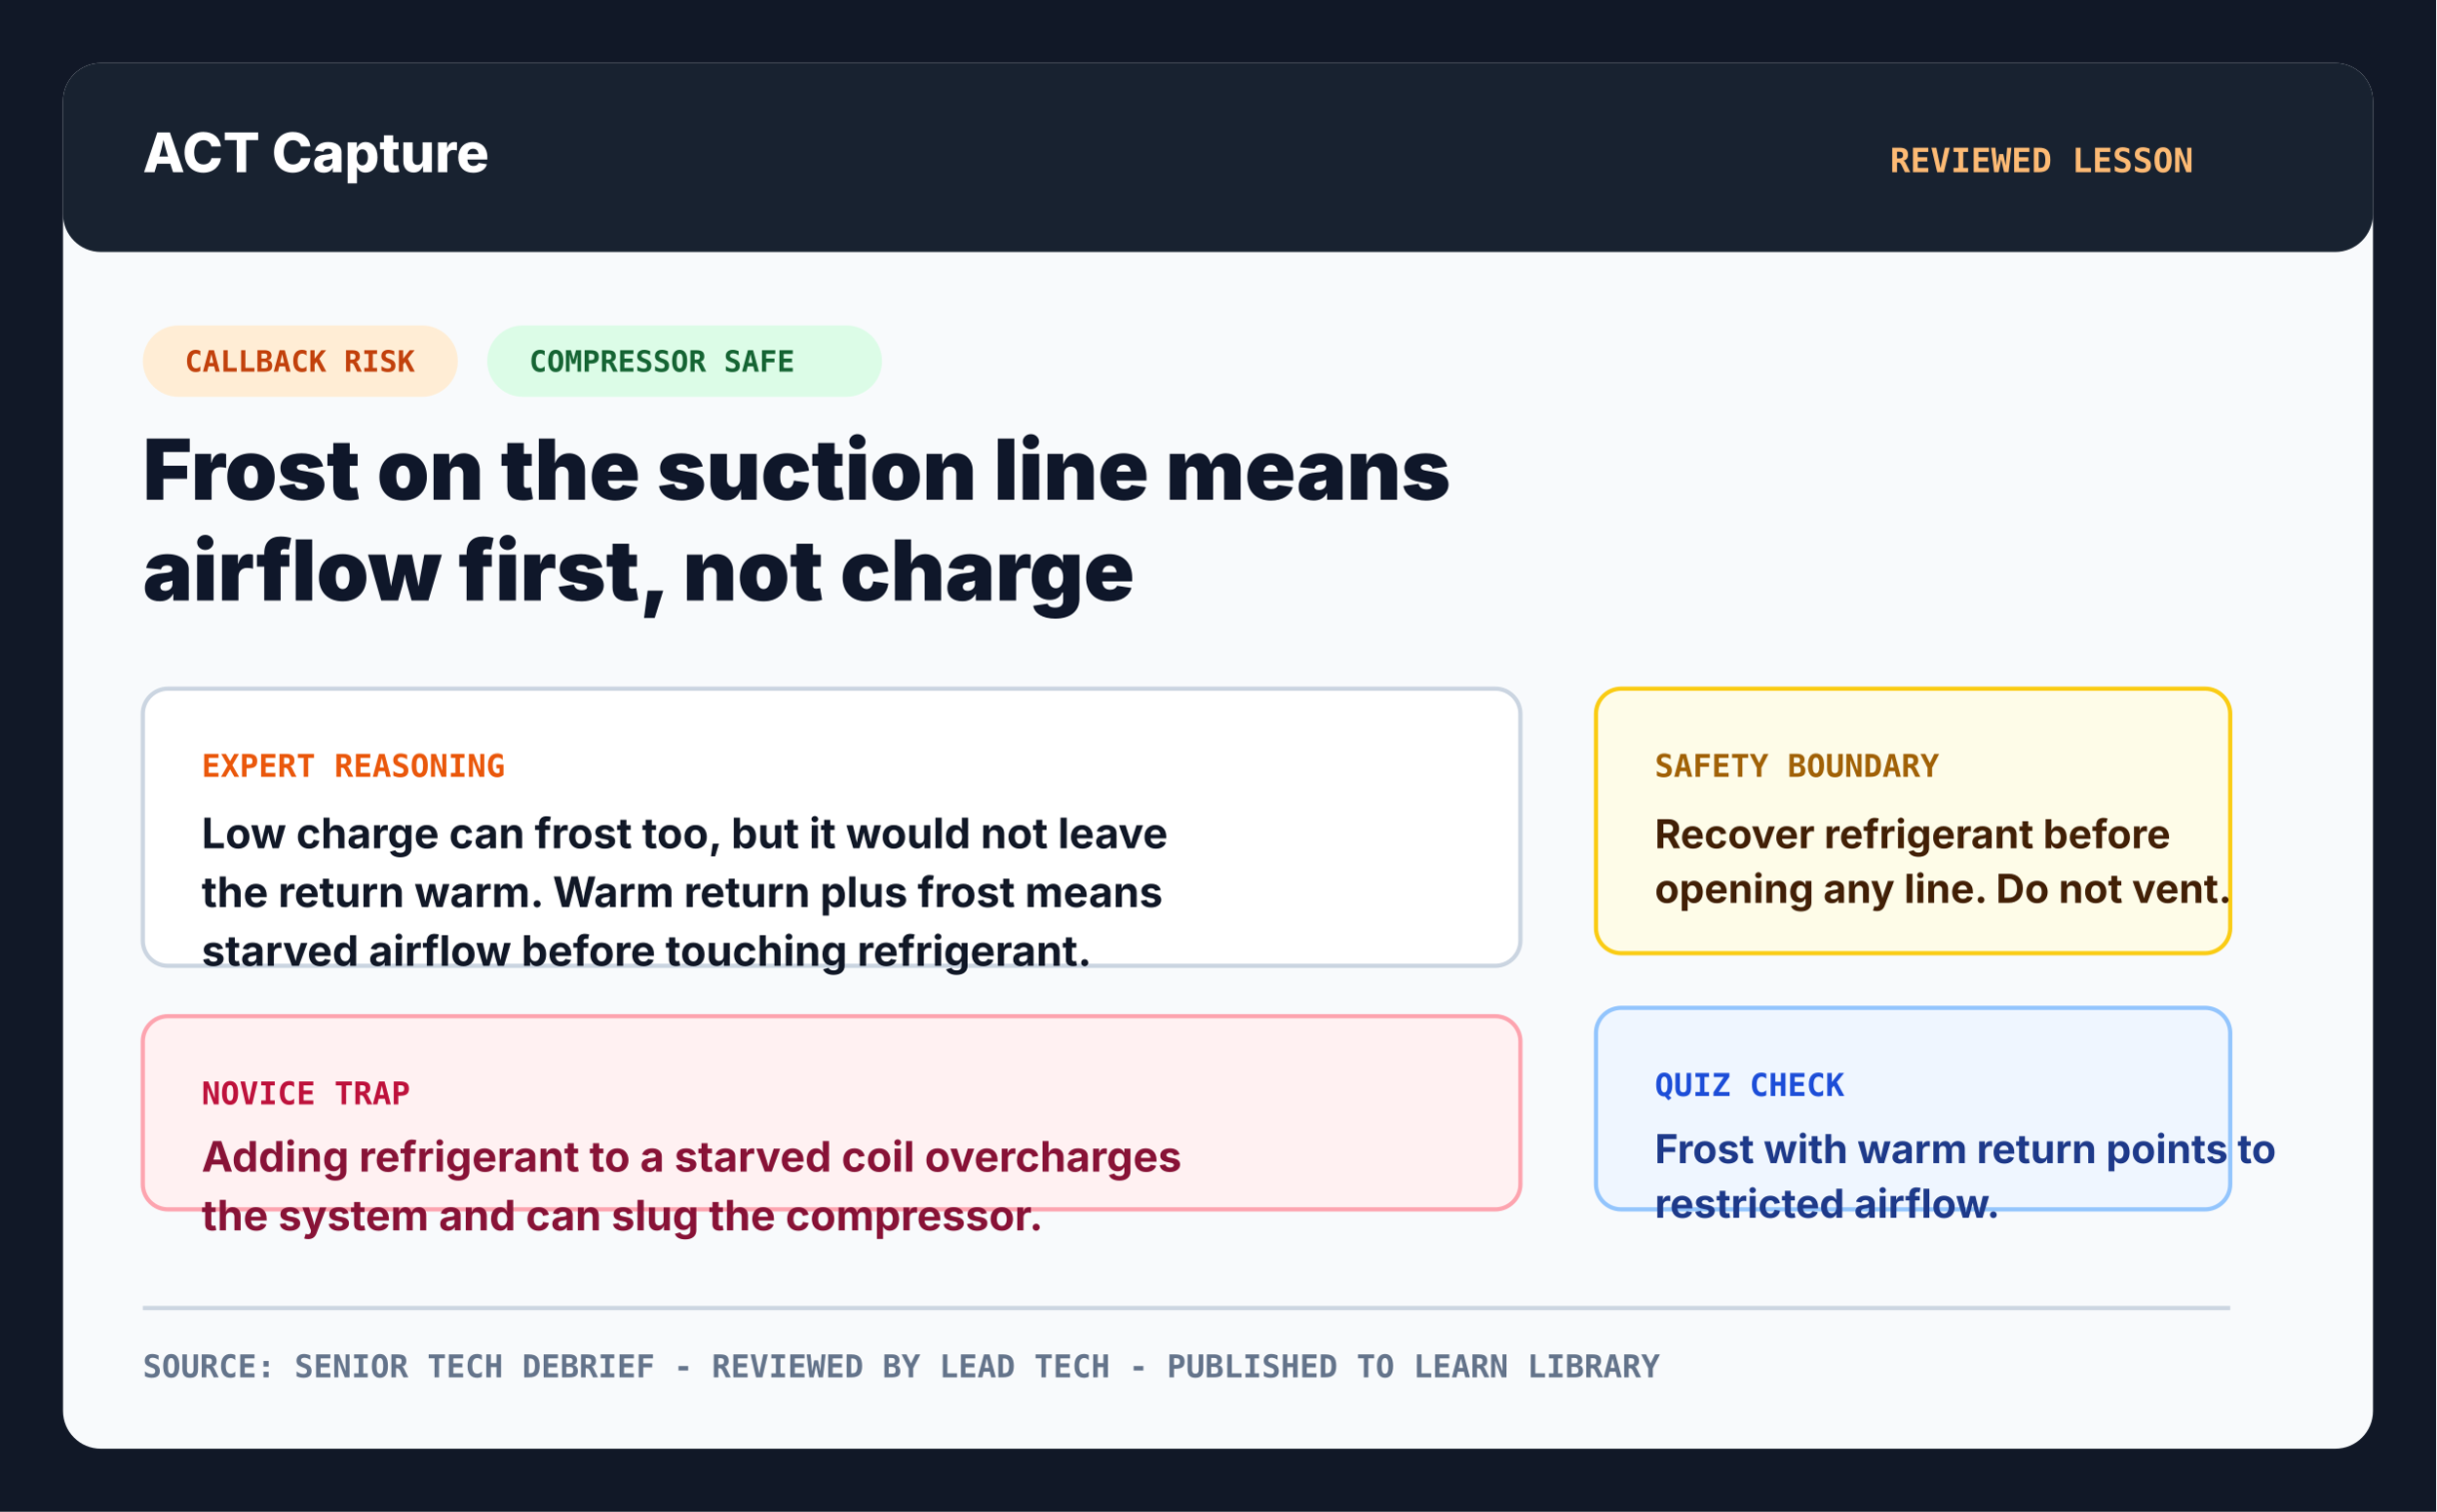
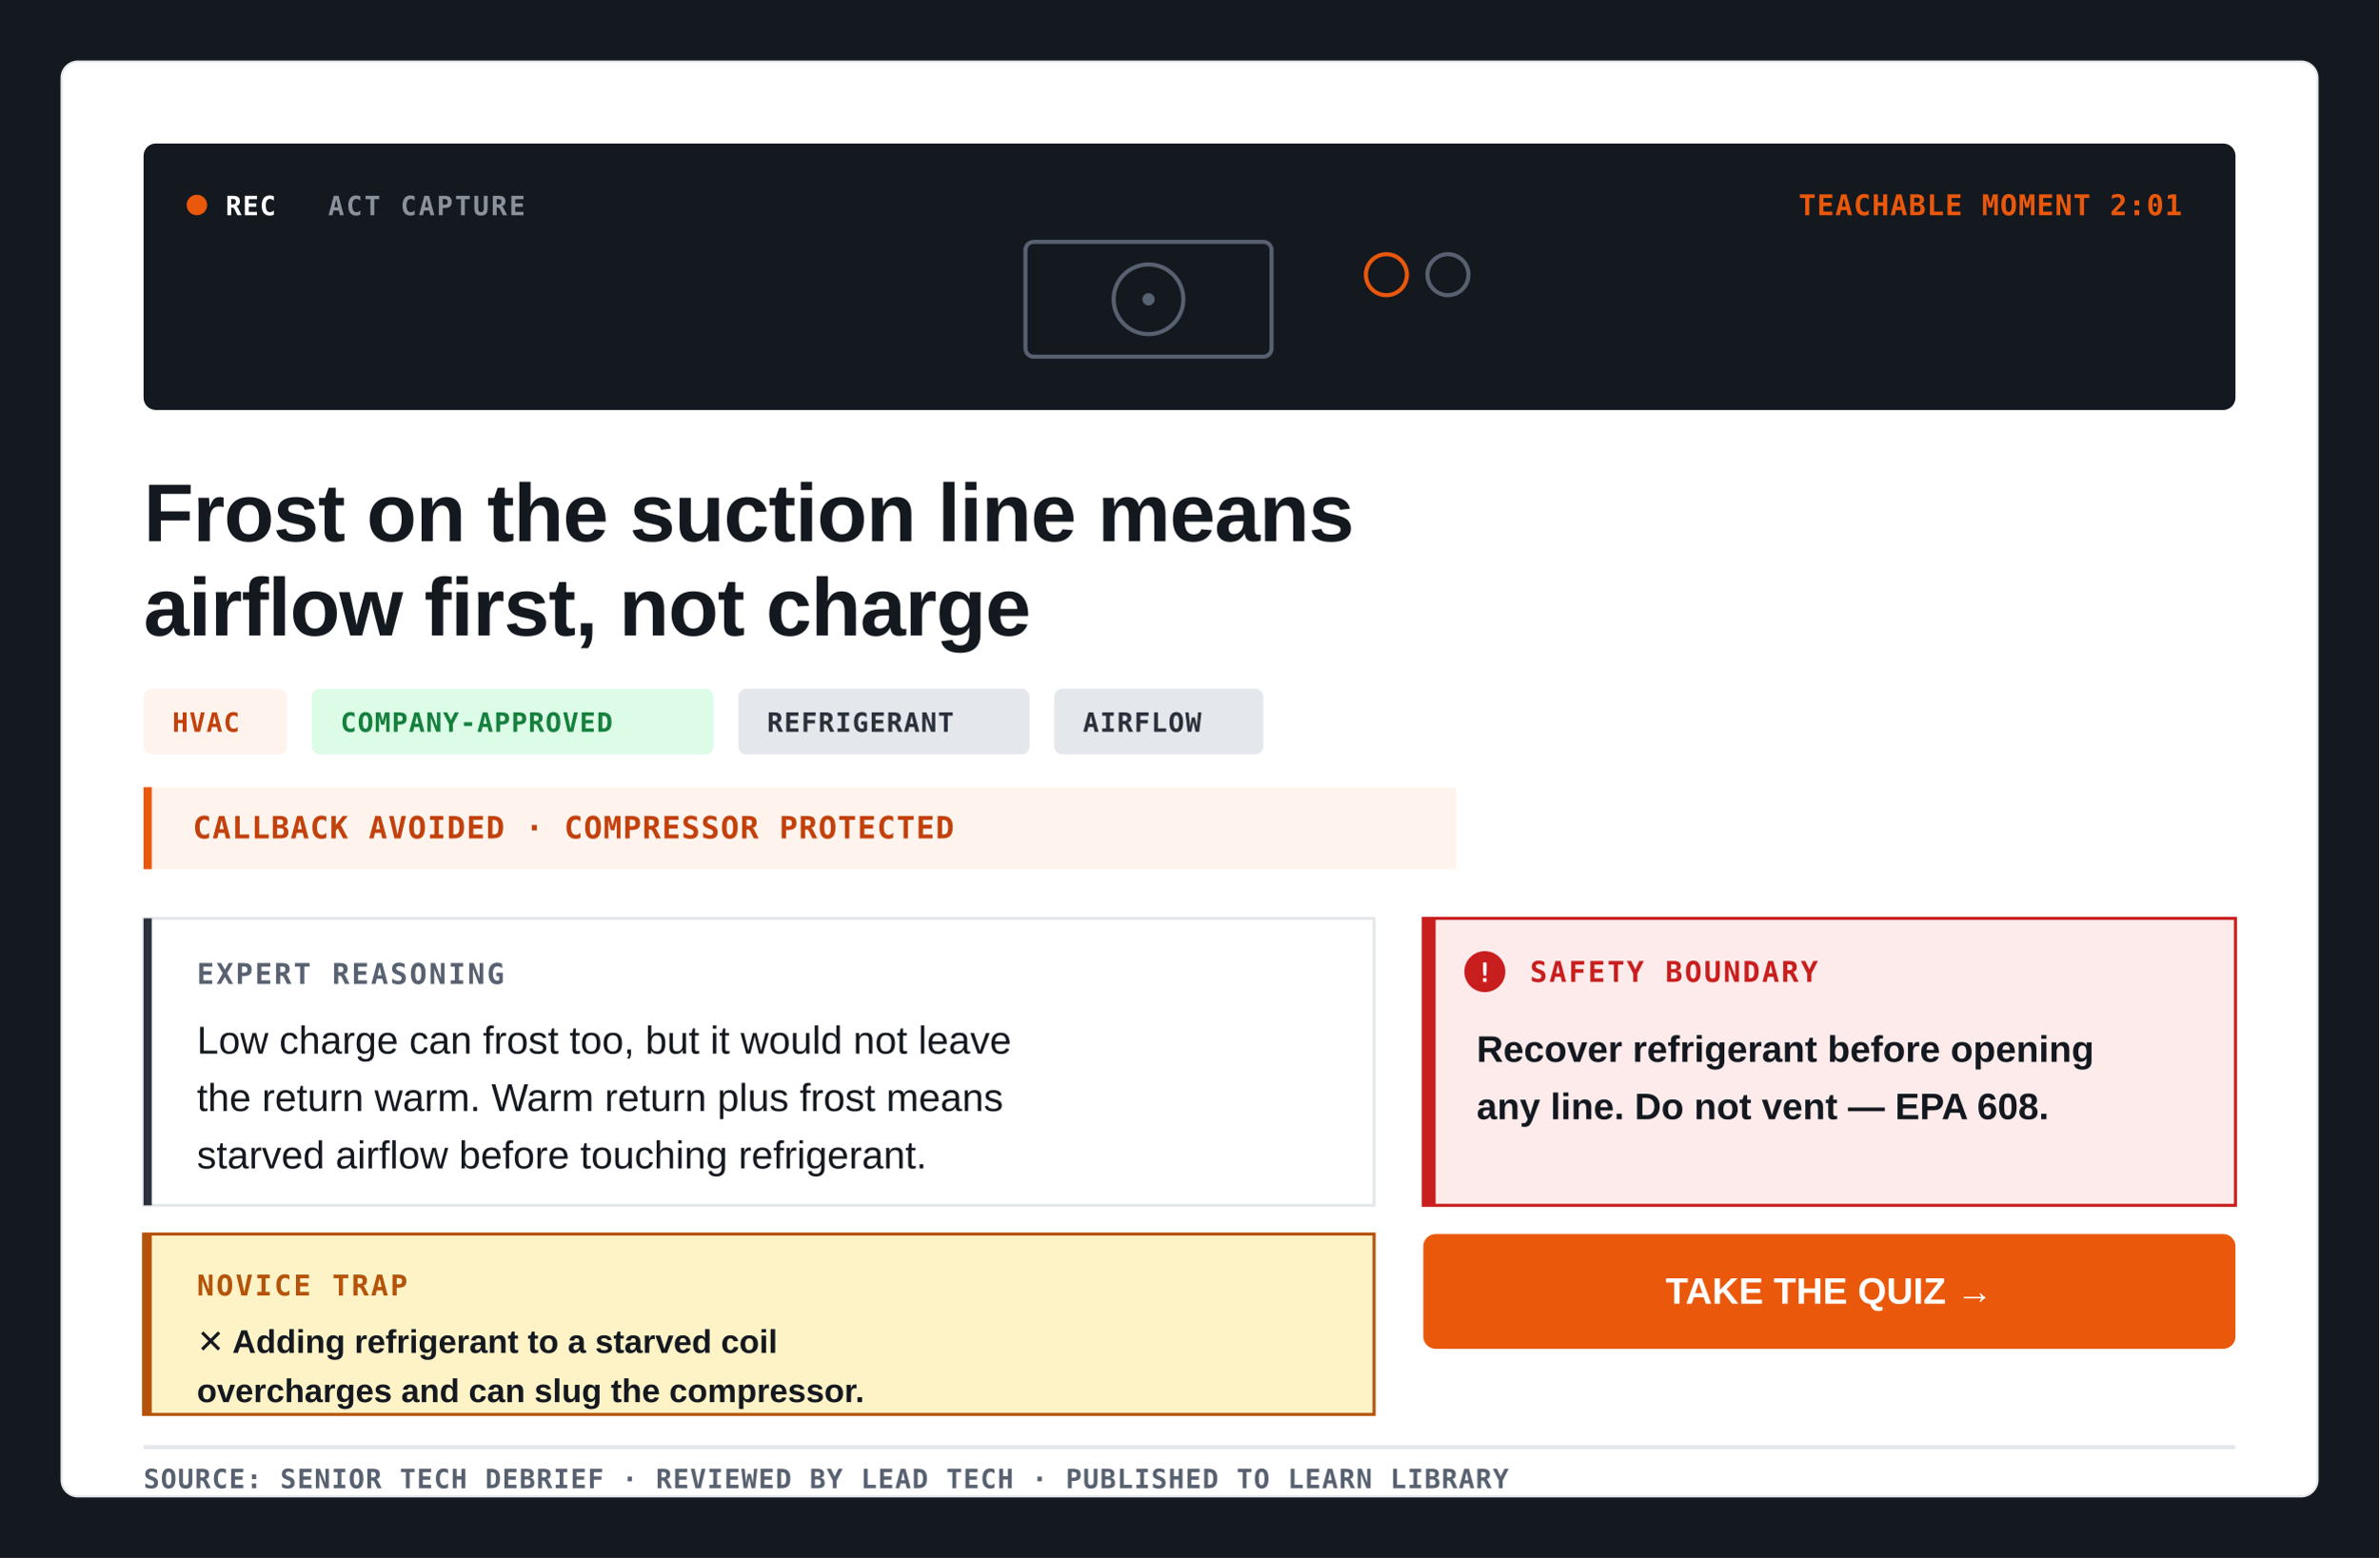
- <svg xmlns="http://www.w3.org/2000/svg" width="1160" height="720" viewBox="0 0 1160 720" fill="none" role="img" aria-labelledby="title desc">
-   <rect width="1160" height="720" rx="0" fill="#111827" />
-   <rect x="30" y="30" width="1100" height="660" rx="18" fill="#F8FAFC" />
-   <rect x="30" y="30" width="1100" height="90" rx="18" fill="#182230" />
-   <text x="68" y="82" font-family="Inter, Arial, sans-serif" font-size="26" font-weight="800" fill="#FFFFFF">ACT Capture</text>
-   <text x="900" y="82" font-family="ui-monospace, SFMono-Regular, Menlo, Consolas, monospace" font-size="16" font-weight="700" fill="#FDBA74">REVIEWED LESSON</text>
-   <rect x="68" y="155" width="150" height="34" rx="17" fill="#FFEDD5" />
-   <text x="88" y="177" font-family="ui-monospace, SFMono-Regular, Menlo, Consolas, monospace" font-size="14" font-weight="800" fill="#C2410C">CALLBACK RISK</text>
-   <rect x="232" y="155" width="188" height="34" rx="17" fill="#DCFCE7" />
-   <text x="252" y="177" font-family="ui-monospace, SFMono-Regular, Menlo, Consolas, monospace" font-size="14" font-weight="800" fill="#166534">COMPRESSOR SAFE</text>
-   <text x="68" y="238" font-family="Inter, Arial, sans-serif" font-size="40" font-weight="850" fill="#0F172A">Frost on the suction line means</text>
-   <text x="68" y="286" font-family="Inter, Arial, sans-serif" font-size="40" font-weight="850" fill="#0F172A">airflow first, not charge</text>
-   <rect x="68" y="328" width="656" height="132" rx="12" fill="#FFFFFF" stroke="#CBD5E1" stroke-width="2" />
-   <text x="96" y="370" font-family="ui-monospace, SFMono-Regular, Menlo, Consolas, monospace" font-size="15" font-weight="900" fill="#EA580C">EXPERT REASONING</text>
-   <text x="96" y="404" font-family="Inter, Arial, sans-serif" font-size="20" font-weight="650" fill="#111827">Low charge can frost too, but it would not leave</text>
-   <text x="96" y="432" font-family="Inter, Arial, sans-serif" font-size="20" font-weight="650" fill="#111827">the return warm. Warm return plus frost means</text>
-   <text x="96" y="460" font-family="Inter, Arial, sans-serif" font-size="20" font-weight="650" fill="#111827">starved airflow before touching refrigerant.</text>
-   <rect x="68" y="484" width="656" height="92" rx="12" fill="#FFF1F2" stroke="#FDA4AF" stroke-width="2" />
-   <text x="96" y="526" font-family="ui-monospace, SFMono-Regular, Menlo, Consolas, monospace" font-size="15" font-weight="900" fill="#BE123C">NOVICE TRAP</text>
-   <text x="96" y="558" font-family="Inter, Arial, sans-serif" font-size="20" font-weight="700" fill="#881337">Adding refrigerant to a starved coil overcharges</text>
-   <text x="96" y="586" font-family="Inter, Arial, sans-serif" font-size="20" font-weight="700" fill="#881337">the system and can slug the compressor.</text>
-   <rect x="760" y="328" width="302" height="126" rx="12" fill="#FEFCE8" stroke="#FACC15" stroke-width="2" />
-   <text x="788" y="370" font-family="ui-monospace, SFMono-Regular, Menlo, Consolas, monospace" font-size="15" font-weight="900" fill="#A16207">SAFETY BOUNDARY</text>
-   <text x="788" y="404" font-family="Inter, Arial, sans-serif" font-size="19" font-weight="700" fill="#422006">Recover refrigerant before</text>
-   <text x="788" y="430" font-family="Inter, Arial, sans-serif" font-size="19" font-weight="700" fill="#422006">opening any line. Do not vent.</text>
-   <rect x="760" y="480" width="302" height="96" rx="12" fill="#EFF6FF" stroke="#93C5FD" stroke-width="2" />
-   <text x="788" y="522" font-family="ui-monospace, SFMono-Regular, Menlo, Consolas, monospace" font-size="15" font-weight="900" fill="#1D4ED8">QUIZ CHECK</text>
-   <text x="788" y="554" font-family="Inter, Arial, sans-serif" font-size="19" font-weight="700" fill="#1E3A8A">Frost with warm return points to</text>
-   <text x="788" y="580" font-family="Inter, Arial, sans-serif" font-size="19" font-weight="700" fill="#1E3A8A">restricted airflow.</text>
-   <line x1="68" y1="623" x2="1062" y2="623" stroke="#CBD5E1" stroke-width="2" />
-   <text x="68" y="656" font-family="ui-monospace, SFMono-Regular, Menlo, Consolas, monospace" font-size="15" font-weight="800" fill="#64748B">SOURCE: SENIOR TECH DEBRIEF - REVIEWED BY LEAD TECH - PUBLISHED TO LEARN LIBRARY</text>
+ <svg xmlns="http://www.w3.org/2000/svg" width="1160" height="760" viewBox="0 0 1160 760" fill="none" role="img" aria-labelledby="title desc">
+   <rect width="1160" height="760" fill="#14181F" />
+   <rect x="30" y="30" width="1100" height="700" rx="8" fill="#FFFFFF" stroke="#E4E7EB" stroke-width="1" />
+   <rect x="70" y="70" width="1020" height="130" rx="6" fill="#14181F" />
+   <circle cx="96" cy="100" r="5" fill="#EA580C" />
+   <text x="110" y="105" font-family="'Geist Mono', ui-monospace, SFMono-Regular, Menlo, Consolas, monospace" font-size="13" font-weight="700" letter-spacing="0.5" fill="#FFFFFF">REC</text>
+   <text x="160" y="105" font-family="'Geist Mono', ui-monospace, SFMono-Regular, Menlo, Consolas, monospace" font-size="13" font-weight="700" letter-spacing="1" fill="#8A929C">ACT CAPTURE</text>
+   <text x="1064" y="105" text-anchor="end" font-family="'Geist Mono', ui-monospace, SFMono-Regular, Menlo, Consolas, monospace" font-size="14" font-weight="700" letter-spacing="0.5" fill="#EA580C">TEACHABLE MOMENT 2:01</text>
+   <rect x="500" y="118" width="120" height="56" rx="4" fill="none" stroke="#586170" stroke-width="2" />
+   <circle cx="560" cy="146" r="17" fill="none" stroke="#586170" stroke-width="2" />
+   <circle cx="560" cy="146" r="3" fill="#586170" />
+   <circle cx="676" cy="134" r="10" fill="none" stroke="#EA580C" stroke-width="2" />
+   <circle cx="706" cy="134" r="10" fill="none" stroke="#586170" stroke-width="2" />
+   <text x="70" y="264" font-family="Geist, -apple-system, 'Helvetica Neue', Arial, sans-serif" font-size="40" font-weight="800" letter-spacing="-0.4" fill="#14181F">Frost on the suction line means</text>
+   <text x="70" y="310" font-family="Geist, -apple-system, 'Helvetica Neue', Arial, sans-serif" font-size="40" font-weight="800" letter-spacing="-0.4" fill="#14181F">airflow first, not charge</text>
+   <rect x="70" y="336" width="70" height="32" rx="4" fill="#FFF4ED" />
+   <text x="84" y="357" font-family="'Geist Mono', ui-monospace, monospace" font-size="13" font-weight="700" letter-spacing="0.5" fill="#C2410C">HVAC</text>
+   <rect x="152" y="336" width="196" height="32" rx="4" fill="#DCFCE7" />
+   <text x="166" y="357" font-family="'Geist Mono', ui-monospace, monospace" font-size="13" font-weight="700" letter-spacing="0.5" fill="#15803D">COMPANY-APPROVED</text>
+   <rect x="360" y="336" width="142" height="32" rx="4" fill="#E4E7EB" />
+   <text x="374" y="357" font-family="'Geist Mono', ui-monospace, monospace" font-size="13" font-weight="700" letter-spacing="0.5" fill="#2B313B">REFRIGERANT</text>
+   <rect x="514" y="336" width="102" height="32" rx="4" fill="#E4E7EB" />
+   <text x="528" y="357" font-family="'Geist Mono', ui-monospace, monospace" font-size="13" font-weight="700" letter-spacing="0.5" fill="#2B313B">AIRFLOW</text>
+   <rect x="70" y="384" width="640" height="40" fill="#FFF4ED" />
+   <rect x="70" y="384" width="4" height="40" fill="#EA580C" />
+   <text x="94" y="409" font-family="'Geist Mono', ui-monospace, monospace" font-size="15" font-weight="800" letter-spacing="0.5" fill="#C2410C">CALLBACK AVOIDED · COMPRESSOR PROTECTED</text>
+   <rect x="70" y="448" width="600" height="140" fill="#FFFFFF" stroke="#E4E7EB" stroke-width="1.5" />
+   <rect x="70" y="448" width="4" height="140" fill="#2B313B" />
+   <text x="96" y="480" font-family="'Geist Mono', ui-monospace, monospace" font-size="14" font-weight="800" letter-spacing="1" fill="#586170">EXPERT REASONING</text>
+   <text x="96" y="514" font-family="Geist, -apple-system, Arial, sans-serif" font-size="19" font-weight="500" fill="#14181F">Low charge can frost too, but it would not leave</text>
+   <text x="96" y="542" font-family="Geist, -apple-system, Arial, sans-serif" font-size="19" font-weight="500" fill="#14181F">the return warm. Warm return plus frost means</text>
+   <text x="96" y="570" font-family="Geist, -apple-system, Arial, sans-serif" font-size="19" font-weight="500" fill="#14181F">starved airflow before touching refrigerant.</text>
+   <rect x="70" y="602" width="600" height="88" fill="#FEF3C7" stroke="#B45309" stroke-width="1.5" />
+   <rect x="70" y="602" width="4" height="88" fill="#B45309" />
+   <text x="96" y="632" font-family="'Geist Mono', ui-monospace, monospace" font-size="14" font-weight="800" letter-spacing="1" fill="#B45309">NOVICE TRAP</text>
+   <text x="96" y="660" font-family="Geist, -apple-system, Arial, sans-serif" font-size="16" font-weight="600" fill="#14181F">✕ Adding refrigerant to a starved coil</text>
+   <text x="96" y="684" font-family="Geist, -apple-system, Arial, sans-serif" font-size="16" font-weight="600" fill="#14181F">overcharges and can slug the compressor.</text>
+   <rect x="694" y="448" width="396" height="140" fill="#FDEBEB" stroke="#C81E1E" stroke-width="1.5" />
+   <rect x="694" y="448" width="6" height="140" fill="#C81E1E" />
+   <circle cx="724" cy="474" r="10" fill="#C81E1E" />
+   <text x="724" y="479" text-anchor="middle" font-family="'Geist Mono', ui-monospace, monospace" font-size="13" font-weight="900" fill="#FFFFFF">!</text>
+   <text x="746" y="479" font-family="'Geist Mono', ui-monospace, monospace" font-size="14" font-weight="800" letter-spacing="1" fill="#C81E1E">SAFETY BOUNDARY</text>
+   <text x="720" y="518" font-family="Geist, -apple-system, Arial, sans-serif" font-size="18" font-weight="600" fill="#14181F">Recover refrigerant before opening</text>
+   <text x="720" y="546" font-family="Geist, -apple-system, Arial, sans-serif" font-size="18" font-weight="600" fill="#14181F">any line. Do not vent — EPA 608.</text>
+   <rect x="694" y="602" width="396" height="56" rx="6" fill="#EA580C" />
+   <text x="892" y="636" text-anchor="middle" font-family="Geist, -apple-system, Arial, sans-serif" font-size="18" font-weight="800" fill="#FFFFFF">TAKE THE QUIZ →</text>
+   <line x1="70" y1="706" x2="1090" y2="706" stroke="#E4E7EB" stroke-width="2" />
+   <text x="70" y="726" font-family="'Geist Mono', ui-monospace, monospace" font-size="13" font-weight="700" letter-spacing="0.5" fill="#586170">SOURCE: SENIOR TECH DEBRIEF · REVIEWED BY LEAD TECH · PUBLISHED TO LEARN LIBRARY</text>
</svg>
